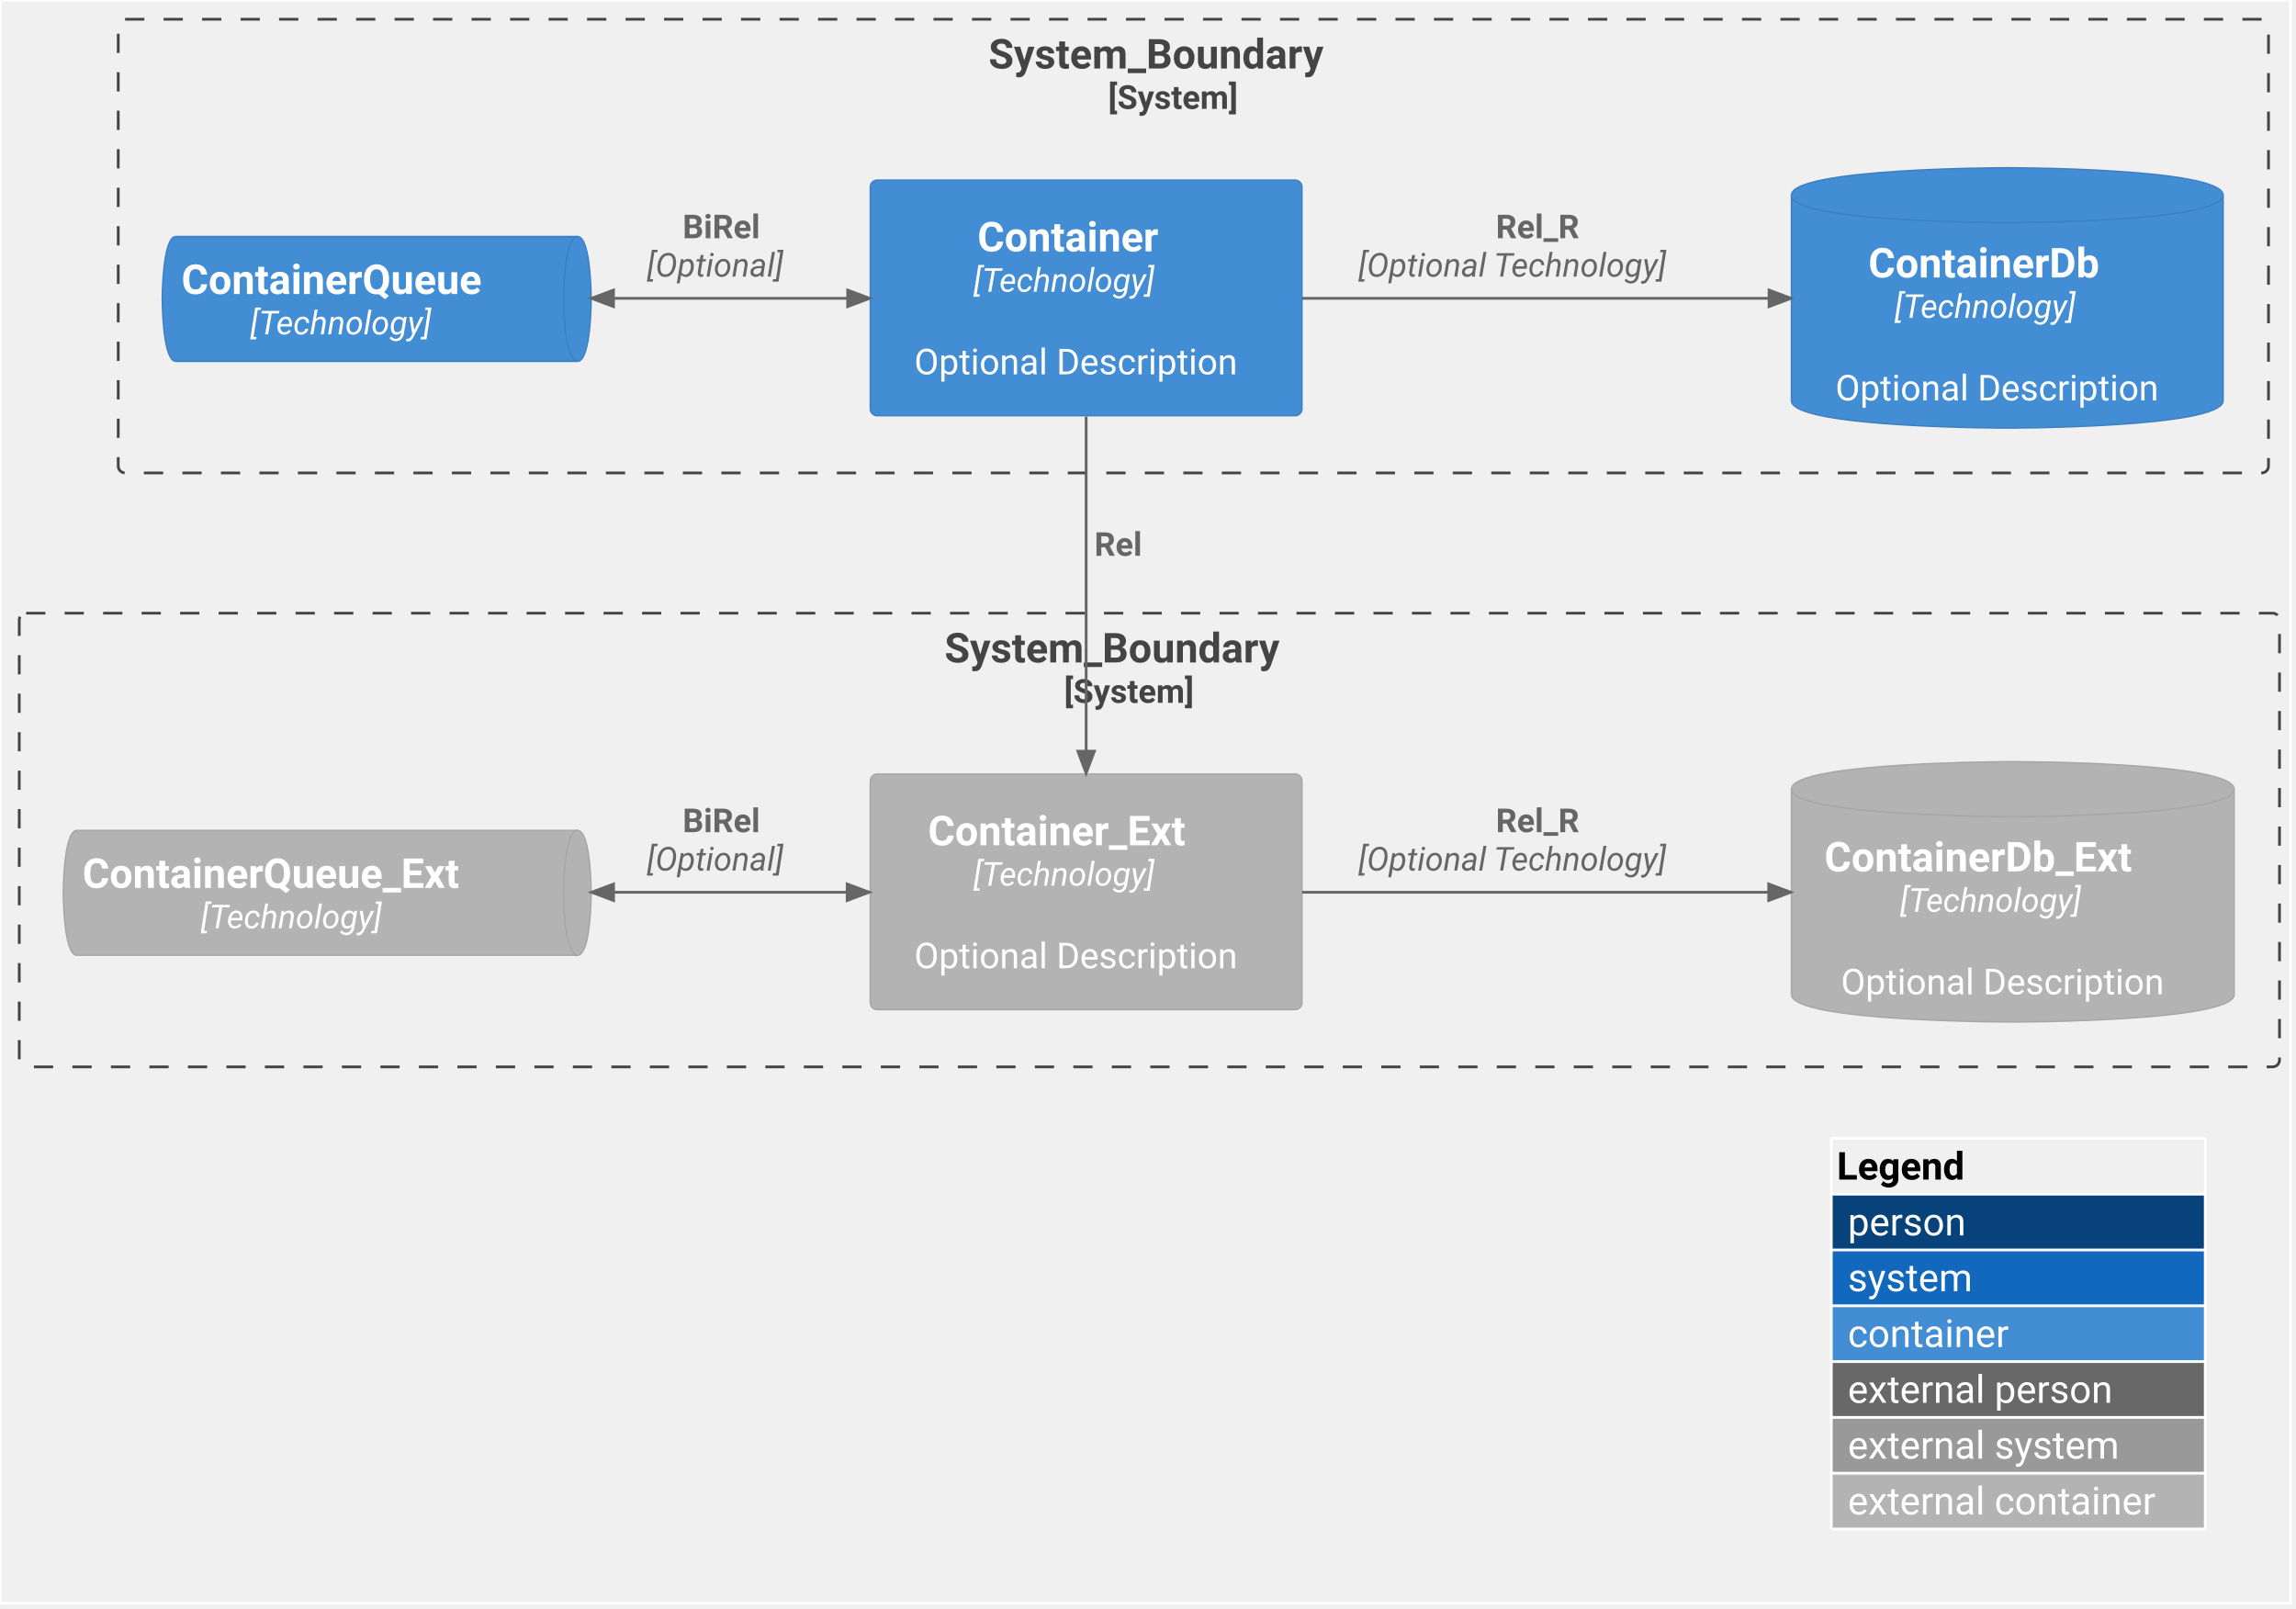
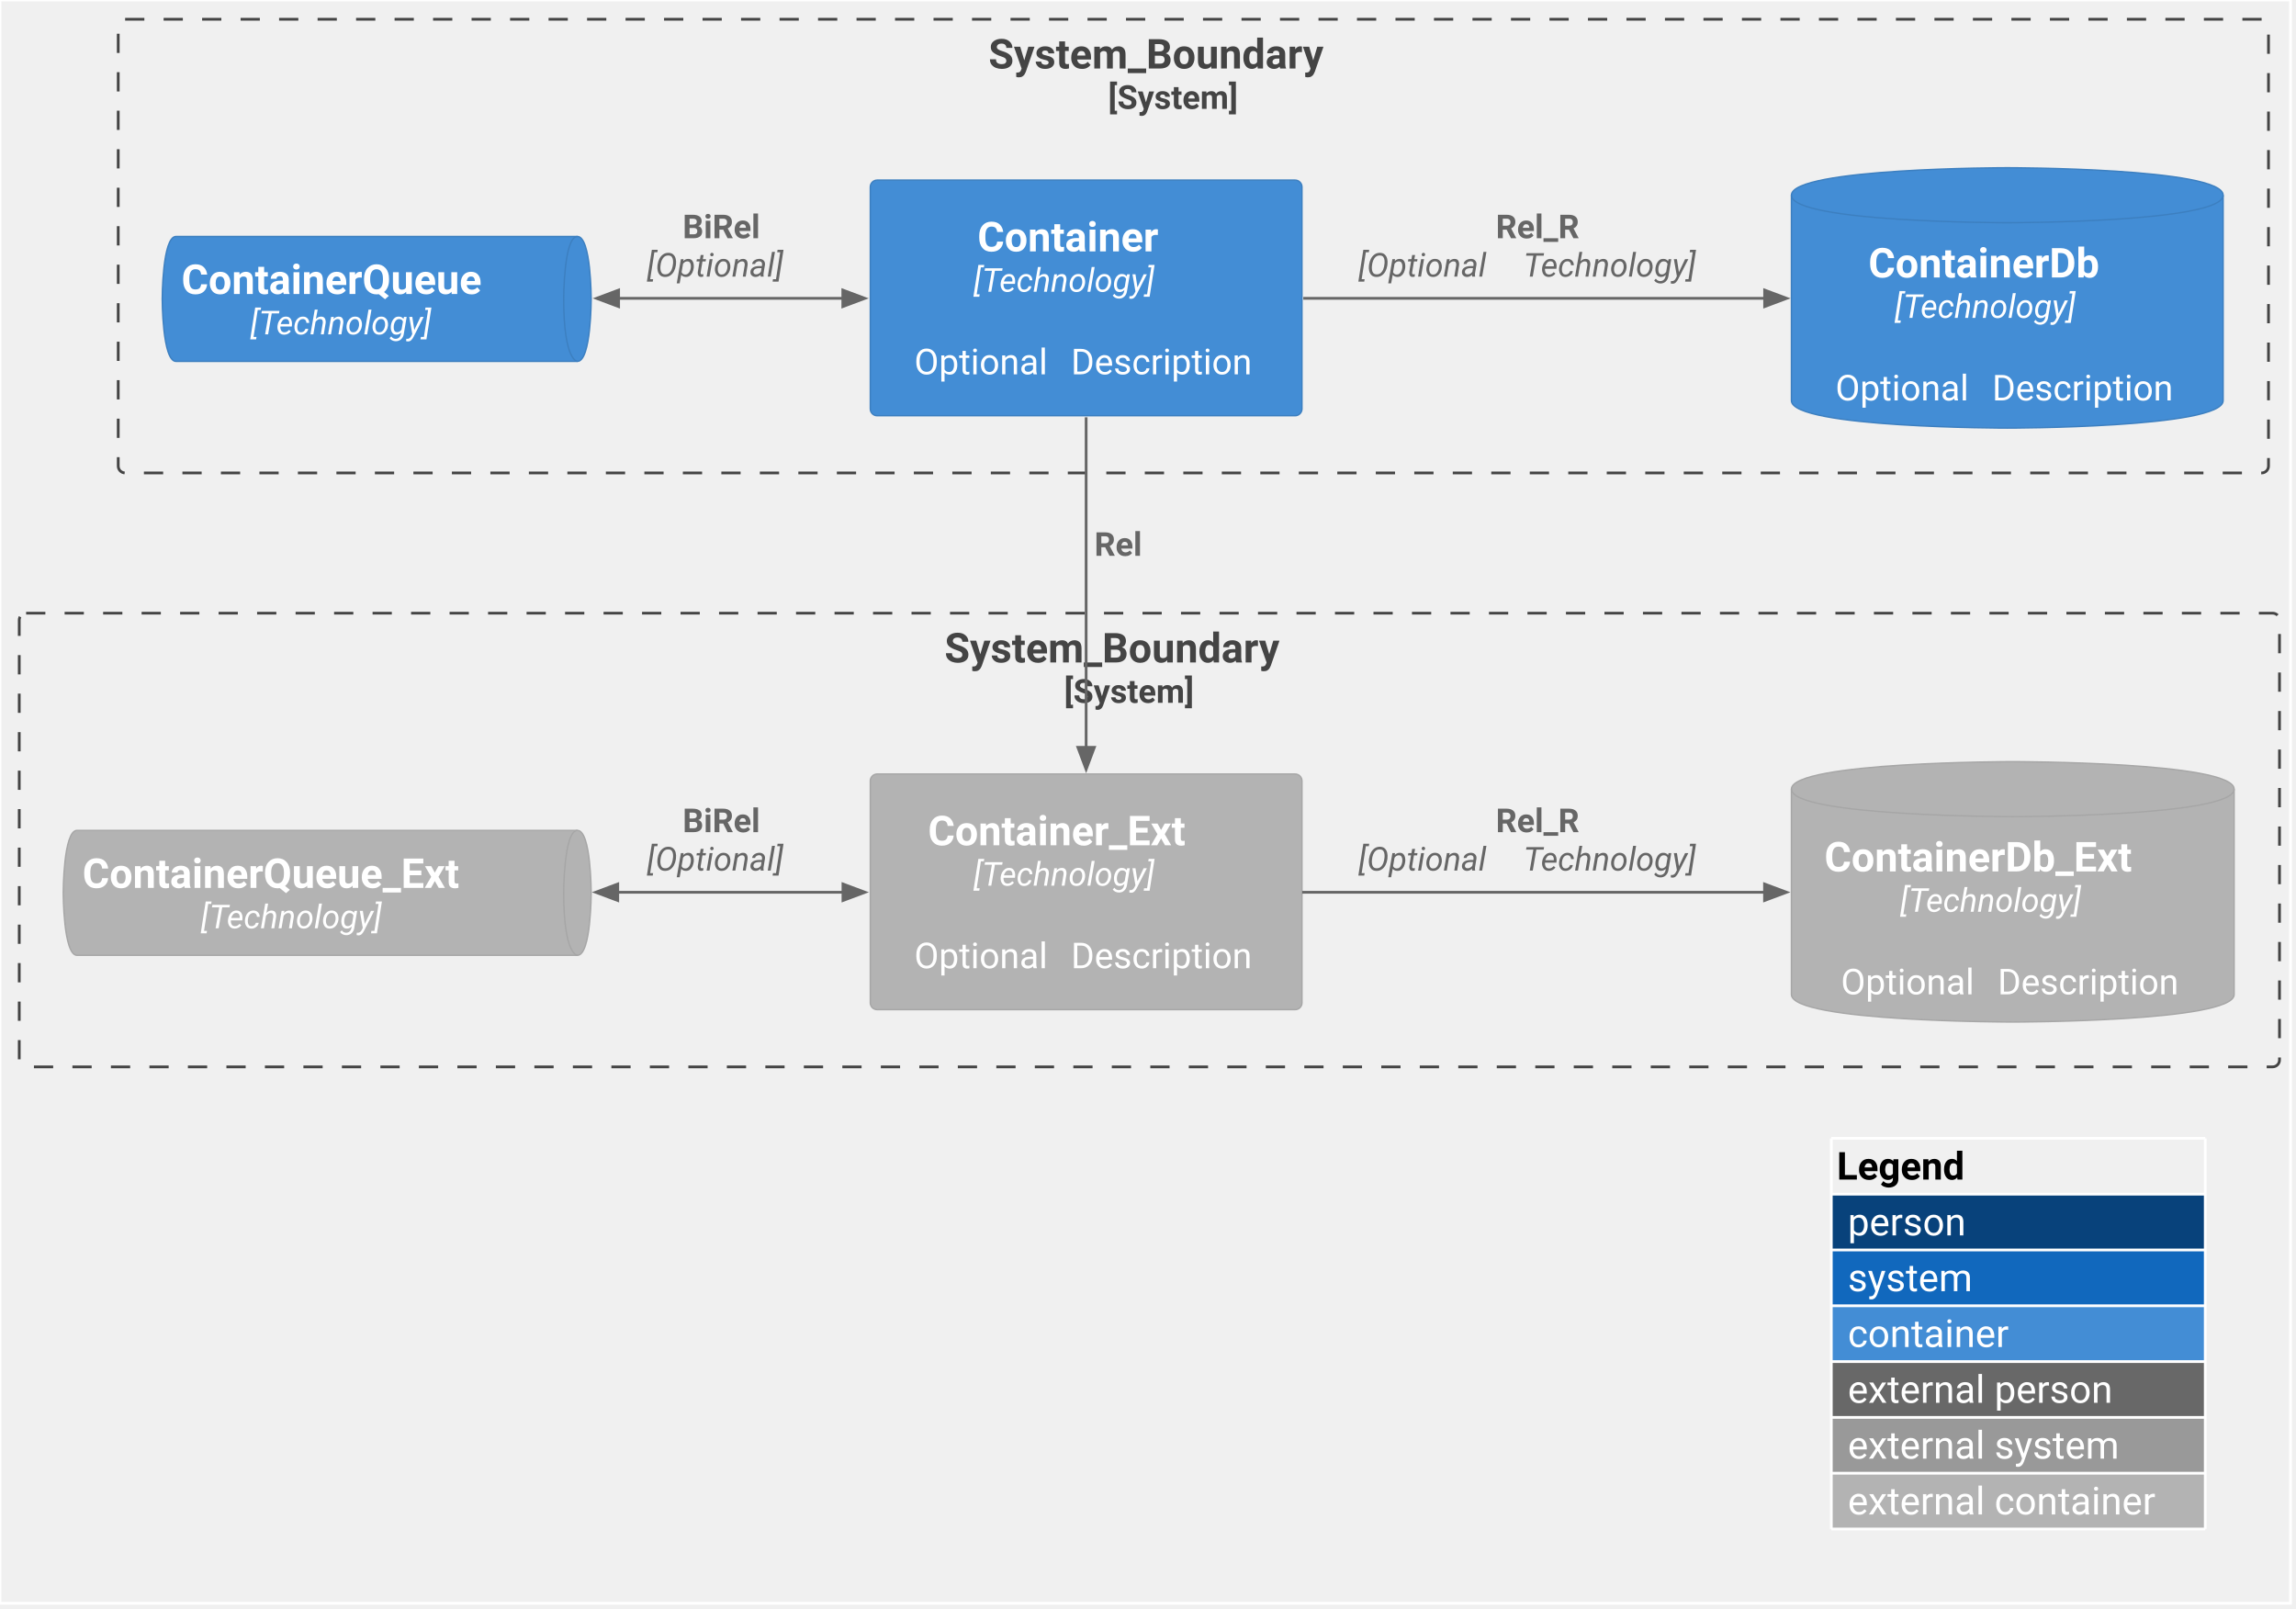
<svg xmlns="http://www.w3.org/2000/svg" contentStyleType="text/css" height="585px" preserveAspectRatio="none" style="width:835px;height:585px;background:#FFFFFF;" version="1.1" viewBox="0 0 835 585" width="835px" zoomAndPan="magnify">
  <defs />
  <g>
    <rect fill="none" height="583.078" style="stroke:#FFFFFF;stroke-width:1.0;" width="833" x="0" y="0" />
    <g id="cluster_boundary1">
      <rect fill="none" height="165" rx="2.5" ry="2.5" style="stroke:#444444;stroke-width:1.0;stroke-dasharray:7.0,7.0;" width="782" x="43" y="7" />
      <text fill="#444444" font-family="Roboto" font-size="15" font-weight="bold" lengthAdjust="spacing" textLength="149" x="359.5" y="24.923">System_Boundary</text>
      <text fill="#444444" font-family="Roboto" font-size="12" font-weight="bold" lengthAdjust="spacing" textLength="62" x="403" y="39.6">[System]</text>
    </g>
    <g id="cluster_boundary2">
      <rect fill="none" height="165" rx="2.5" ry="2.5" style="stroke:#444444;stroke-width:1.0;stroke-dasharray:7.0,7.0;" width="822" x="7" y="223" />
      <text fill="#444444" font-family="Roboto" font-size="15" font-weight="bold" lengthAdjust="spacing" textLength="149" x="343.5" y="240.923">System_Boundary</text>
      <text fill="#444444" font-family="Roboto" font-size="12" font-weight="bold" lengthAdjust="spacing" textLength="62" x="387" y="255.6">[System]</text>
    </g>
    <g id="elem_container1">
      <rect fill="#438DD5" height="85.695" rx="2.5" ry="2.5" style="stroke:#3C7FC0;stroke-width:0.5;" width="157" x="316.5" y="65.5" />
      <text fill="#FFFFFF" font-family="Roboto" font-size="15" font-weight="bold" lengthAdjust="spacing" textLength="79" x="355.5" y="91.423">Container</text>
      <text fill="#FFFFFF" font-family="Roboto" font-size="12" font-style="italic" lengthAdjust="spacing" textLength="82" x="354" y="106.1">[Technology]</text>
      <text fill="#FFFFFF" font-family="Roboto" font-size="13" lengthAdjust="spacing" textLength="4" x="393" y="120.997"> </text>
-       <text fill="#FFFFFF" font-family="Roboto" font-size="13" lengthAdjust="spacing" textLength="129" x="332.5" y="136.129">Optional Description</text>
+       <text fill="#FFFFFF" font-family="Roboto" font-size="13" lengthAdjust="spacing" textLength="4" x="328.5" y="136.129"> </text>
+       <text fill="#FFFFFF" font-family="Roboto" font-size="13" lengthAdjust="spacing" textLength="53" x="332.5" y="136.129">Optional</text>
+       <text fill="#FFFFFF" font-family="Roboto" font-size="13" lengthAdjust="spacing" textLength="4" x="385.5" y="136.129"> </text>
+       <text fill="#FFFFFF" font-family="Roboto" font-size="13" lengthAdjust="spacing" textLength="72" x="389.5" y="136.129">Description</text>
    </g>
    <g id="elem_cqueue">
      <path d="M64,86 L210,86 C215,86 215,108.715 215,108.715 C215,108.715 215,131.43 210,131.43 L64,131.43 C59,131.43 59,108.715 59,108.715 C59,108.715 59,86 64,86 " fill="#438DD5" style="stroke:#3C7FC0;stroke-width:0.5;" />
      <path d="M210,86 C205,86 205,108.715 205,108.715 C205,131.43 210,131.43 210,131.43 " fill="none" style="stroke:#3C7FC0;stroke-width:0.5;" />
      <text fill="#FFFFFF" font-family="Roboto" font-size="15" font-weight="bold" lengthAdjust="spacing" textLength="132" x="66" y="106.923">ContainerQueue</text>
      <text fill="#FFFFFF" font-family="Roboto" font-size="12" font-style="italic" lengthAdjust="spacing" textLength="82" x="91" y="121.6">[Technology]</text>
    </g>
    <g id="elem_cdb">
      <path d="M651.5,71 C651.5,61 730,61 730,61 C730,61 808.5,61 808.5,71 L808.5,145.695 C808.5,155.695 730,155.695 730,155.695 C730,155.695 651.5,155.695 651.5,145.695 L651.5,71 " fill="#438DD5" style="stroke:#3C7FC0;stroke-width:0.5;" />
      <path d="M651.5,71 C651.5,81 730,81 730,81 C730,81 808.5,81 808.5,71 " fill="none" style="stroke:#3C7FC0;stroke-width:0.5;" />
      <text fill="#FFFFFF" font-family="Roboto" font-size="15" font-weight="bold" lengthAdjust="spacing" textLength="101" x="679.5" y="100.923">ContainerDb</text>
      <text fill="#FFFFFF" font-family="Roboto" font-size="12" font-style="italic" lengthAdjust="spacing" textLength="82" x="689" y="115.6">[Technology]</text>
      <text fill="#FFFFFF" font-family="Roboto" font-size="13" lengthAdjust="spacing" textLength="4" x="728" y="130.497"> </text>
-       <text fill="#FFFFFF" font-family="Roboto" font-size="13" lengthAdjust="spacing" textLength="129" x="667.5" y="145.629">Optional Description</text>
+       <text fill="#FFFFFF" font-family="Roboto" font-size="13" lengthAdjust="spacing" textLength="4" x="663.5" y="145.629"> </text>
+       <text fill="#FFFFFF" font-family="Roboto" font-size="13" lengthAdjust="spacing" textLength="53" x="667.5" y="145.629">Optional</text>
+       <text fill="#FFFFFF" font-family="Roboto" font-size="13" lengthAdjust="spacing" textLength="4" x="720.5" y="145.629"> </text>
+       <text fill="#FFFFFF" font-family="Roboto" font-size="13" lengthAdjust="spacing" textLength="72" x="724.5" y="145.629">Description</text>
    </g>
    <g id="elem_container2">
      <rect fill="#B3B3B3" height="85.695" rx="2.5" ry="2.5" style="stroke:#A6A6A6;stroke-width:0.5;" width="157" x="316.5" y="281.5" />
      <text fill="#FFFFFF" font-family="Roboto" font-size="15" font-weight="bold" lengthAdjust="spacing" textLength="115" x="337.5" y="307.423">Container_Ext</text>
      <text fill="#FFFFFF" font-family="Roboto" font-size="12" font-style="italic" lengthAdjust="spacing" textLength="82" x="354" y="322.1">[Technology]</text>
      <text fill="#FFFFFF" font-family="Roboto" font-size="13" lengthAdjust="spacing" textLength="4" x="393" y="336.997"> </text>
-       <text fill="#FFFFFF" font-family="Roboto" font-size="13" lengthAdjust="spacing" textLength="129" x="332.5" y="352.129">Optional Description</text>
+       <text fill="#FFFFFF" font-family="Roboto" font-size="13" lengthAdjust="spacing" textLength="4" x="328.5" y="352.129"> </text>
+       <text fill="#FFFFFF" font-family="Roboto" font-size="13" lengthAdjust="spacing" textLength="53" x="332.5" y="352.129">Optional</text>
+       <text fill="#FFFFFF" font-family="Roboto" font-size="13" lengthAdjust="spacing" textLength="4" x="385.5" y="352.129"> </text>
+       <text fill="#FFFFFF" font-family="Roboto" font-size="13" lengthAdjust="spacing" textLength="72" x="389.5" y="352.129">Description</text>
    </g>
    <g id="elem_cqueue2">
      <path d="M28,302 L210,302 C215,302 215,324.715 215,324.715 C215,324.715 215,347.43 210,347.43 L28,347.43 C23,347.43 23,324.715 23,324.715 C23,324.715 23,302 28,302 " fill="#B3B3B3" style="stroke:#A6A6A6;stroke-width:0.5;" />
      <path d="M210,302 C205,302 205,324.715 205,324.715 C205,347.43 210,347.43 210,347.43 " fill="none" style="stroke:#A6A6A6;stroke-width:0.5;" />
      <text fill="#FFFFFF" font-family="Roboto" font-size="15" font-weight="bold" lengthAdjust="spacing" textLength="168" x="30" y="322.923">ContainerQueue_Ext</text>
      <text fill="#FFFFFF" font-family="Roboto" font-size="12" font-style="italic" lengthAdjust="spacing" textLength="82" x="73" y="337.6">[Technology]</text>
    </g>
    <g id="elem_cdb2">
      <path d="M651.5,287 C651.5,277 732,277 732,277 C732,277 812.5,277 812.5,287 L812.5,361.695 C812.5,371.695 732,371.695 732,371.695 C732,371.695 651.5,371.695 651.5,361.695 L651.5,287 " fill="#B3B3B3" style="stroke:#A6A6A6;stroke-width:0.5;" />
      <path d="M651.5,287 C651.5,297 732,297 732,297 C732,297 812.5,297 812.5,287 " fill="none" style="stroke:#A6A6A6;stroke-width:0.5;" />
      <text fill="#FFFFFF" font-family="Roboto" font-size="15" font-weight="bold" lengthAdjust="spacing" textLength="137" x="663.5" y="316.923">ContainerDb_Ext</text>
      <text fill="#FFFFFF" font-family="Roboto" font-size="12" font-style="italic" lengthAdjust="spacing" textLength="82" x="691" y="331.6">[Technology]</text>
      <text fill="#FFFFFF" font-family="Roboto" font-size="13" lengthAdjust="spacing" textLength="4" x="730" y="346.497"> </text>
-       <text fill="#FFFFFF" font-family="Roboto" font-size="13" lengthAdjust="spacing" textLength="129" x="669.5" y="361.629">Optional Description</text>
+       <text fill="#FFFFFF" font-family="Roboto" font-size="13" lengthAdjust="spacing" textLength="4" x="665.5" y="361.629"> </text>
+       <text fill="#FFFFFF" font-family="Roboto" font-size="13" lengthAdjust="spacing" textLength="53" x="669.5" y="361.629">Optional</text>
+       <text fill="#FFFFFF" font-family="Roboto" font-size="13" lengthAdjust="spacing" textLength="4" x="722.5" y="361.629"> </text>
+       <text fill="#FFFFFF" font-family="Roboto" font-size="13" lengthAdjust="spacing" textLength="72" x="726.5" y="361.629">Description</text>
    </g>
    <g id="link_container1_cdb">
-       <path d="M473.54,108.5 C524.39,108.5 590.65,108.5 643.08,108.5 " fill="none" id="container1-to-cdb" style="stroke:#666666;stroke-width:1.0;" />
-       <polygon fill="#666666" points="651.37,108.5,643.37,105.5,643.37,111.5,651.37,108.5" style="stroke:#666666;stroke-width:1.0;" />
+       <path d="M473.97,108.5 C524.42,108.5 589.92,108.5 642.04,108.5 " fill="none" id="container1-to-cdb" style="stroke:#666666;stroke-width:1.0;" />
+       <polygon fill="#666666" points="649.76,108.5,641.76,105.5,641.76,111.5,649.76,108.5" style="stroke:#666666;stroke-width:1.0;" />
      <text fill="#666666" font-family="Roboto" font-size="12" font-weight="bold" lengthAdjust="spacing" textLength="37" x="544" y="86.639">Rel_R</text>
-       <text fill="#666666" font-family="Roboto" font-size="12" font-style="italic" lengthAdjust="spacing" textLength="137" x="494" y="100.607">[Optional Technology]</text>
+       <text fill="#666666" font-family="Roboto" font-size="12" font-style="italic" lengthAdjust="spacing" textLength="56" x="494" y="100.607">[Optional</text>
+       <text fill="#666666" font-family="Roboto" font-size="12" font-style="italic" lengthAdjust="spacing" textLength="4" x="550" y="100.607"> </text>
+       <text fill="#666666" font-family="Roboto" font-size="12" font-style="italic" lengthAdjust="spacing" textLength="77" x="554" y="100.607">Technology]</text>
    </g>
    <g id="link_cqueue_container1">
-       <path d="M223.47,108.5 C250.78,108.5 280.94,108.5 308.26,108.5 " fill="none" id="cqueue-container1" style="stroke:#666666;stroke-width:1.0;" />
-       <polygon fill="#666666" points="316.27,108.5,308.27,105.5,308.27,111.5,316.27,108.5" style="stroke:#666666;stroke-width:1.0;" />
-       <polygon fill="#666666" points="215.11,108.5,223.11,111.5,223.11,105.5,215.11,108.5" style="stroke:#666666;stroke-width:1.0;" />
+       <path d="M224.93,108.5 C251.35,108.5 280.34,108.5 306.79,108.5 " fill="none" id="cqueue-container1" style="stroke:#666666;stroke-width:1.0;" />
+       <polygon fill="#666666" points="216.97,108.5,224.97,111.5,224.97,105.5,216.97,108.5" style="stroke:#666666;stroke-width:1.0;" />
+       <polygon fill="#666666" points="314.51,108.5,306.51,105.5,306.51,111.5,314.51,108.5" style="stroke:#666666;stroke-width:1.0;" />
      <text fill="#666666" font-family="Roboto" font-size="12" font-weight="bold" lengthAdjust="spacing" textLength="35" x="248.25" y="86.639">BiRel</text>
      <text fill="#666666" font-family="Roboto" font-size="12" font-style="italic" lengthAdjust="spacing" textLength="61" x="235.25" y="100.607">[Optional]</text>
    </g>
    <g id="link_container2_cdb2">
-       <path d="M473.59,324.5 C524.37,324.5 590.56,324.5 643.24,324.5 " fill="none" id="container2-to-cdb2" style="stroke:#666666;stroke-width:1.0;" />
-       <polygon fill="#666666" points="651.24,324.5,643.24,321.5,643.24,327.5,651.24,324.5" style="stroke:#666666;stroke-width:1.0;" />
+       <path d="M473.59,324.5 C523.95,324.5 589.47,324.5 641.94,324.5 " fill="none" id="container2-to-cdb2" style="stroke:#666666;stroke-width:1.0;" />
+       <polygon fill="#666666" points="649.72,324.5,641.72,321.5,641.72,327.5,649.72,324.5" style="stroke:#666666;stroke-width:1.0;" />
      <text fill="#666666" font-family="Roboto" font-size="12" font-weight="bold" lengthAdjust="spacing" textLength="37" x="544" y="302.639">Rel_R</text>
-       <text fill="#666666" font-family="Roboto" font-size="12" font-style="italic" lengthAdjust="spacing" textLength="137" x="494" y="316.607">[Optional Technology]</text>
+       <text fill="#666666" font-family="Roboto" font-size="12" font-style="italic" lengthAdjust="spacing" textLength="56" x="494" y="316.607">[Optional</text>
+       <text fill="#666666" font-family="Roboto" font-size="12" font-style="italic" lengthAdjust="spacing" textLength="4" x="550" y="316.607"> </text>
+       <text fill="#666666" font-family="Roboto" font-size="12" font-style="italic" lengthAdjust="spacing" textLength="77" x="554" y="316.607">Technology]</text>
    </g>
    <g id="link_cqueue2_container2">
-       <path d="M223.33,324.5 C251.2,324.5 281.02,324.5 307.86,324.5 " fill="none" id="cqueue2-container2" style="stroke:#666666;stroke-width:1.0;" />
-       <polygon fill="#666666" points="316.09,324.5,308.09,321.5,308.09,327.5,316.09,324.5" style="stroke:#666666;stroke-width:1.0;" />
-       <polygon fill="#666666" points="215.14,324.5,223.14,327.5,223.14,321.5,215.14,324.5" style="stroke:#666666;stroke-width:1.0;" />
+       <path d="M224.51,324.5 C251.6,324.5 280.46,324.5 306.59,324.5 " fill="none" id="cqueue2-container2" style="stroke:#666666;stroke-width:1.0;" />
+       <polygon fill="#666666" points="216.66,324.5,224.66,327.5,224.66,321.5,216.66,324.5" style="stroke:#666666;stroke-width:1.0;" />
+       <polygon fill="#666666" points="314.57,324.5,306.57,321.5,306.57,327.5,314.57,324.5" style="stroke:#666666;stroke-width:1.0;" />
      <text fill="#666666" font-family="Roboto" font-size="12" font-weight="bold" lengthAdjust="spacing" textLength="35" x="248.25" y="302.639">BiRel</text>
      <text fill="#666666" font-family="Roboto" font-size="12" font-style="italic" lengthAdjust="spacing" textLength="61" x="235.25" y="316.607">[Optional]</text>
    </g>
    <g id="link_container1_container2">
-       <path d="M395,151.52 C395,186.38 395,236.04 395,273.04 " fill="none" id="container1-to-container2" style="stroke:#666666;stroke-width:1.0;" />
-       <polygon fill="#666666" points="395,281.21,398,273.21,392,273.21,395,281.21" style="stroke:#666666;stroke-width:1.0;" />
+       <path d="M395,151.78 C395,186.37 395,235.4 395,272.23 " fill="none" id="container1-to-container2" style="stroke:#666666;stroke-width:1.0;" />
+       <polygon fill="#666666" points="395,279.79,398,271.79,392,271.79,395,279.79" style="stroke:#666666;stroke-width:1.0;" />
      <text fill="#666666" font-family="Roboto" font-size="12" font-weight="bold" lengthAdjust="spacing" textLength="22" x="398" y="202.139">Rel</text>
    </g>
-     <rect fill="none" height="160.078" id="_legend" rx="7.5" ry="7.5" style="stroke:none;stroke-width:1.0;" width="150" x="659" y="405" />
    <text fill="#000000" font-family="Roboto" font-size="14" font-weight="bold" lengthAdjust="spacing" textLength="59" x="668" y="428.995">Legend</text>
    <text fill="#FFFFFF" font-family="Roboto" font-size="14" lengthAdjust="spacing" textLength="4" x="727" y="428.995"> </text>
    <rect fill="#08427B" height="20.297" style="stroke:none;stroke-width:1.0;" width="136" x="666" y="434.297" />
    <text fill="#FFFFFF" font-family="Roboto" font-size="14" lengthAdjust="spacing" textLength="49" x="672" y="449.292">person</text>
    <rect fill="#1168BD" height="20.297" style="stroke:none;stroke-width:1.0;" width="136" x="666" y="454.594" />
    <text fill="#FFFFFF" font-family="Roboto" font-size="14" lengthAdjust="spacing" textLength="50" x="672" y="469.589">system</text>
    <rect fill="#438DD5" height="20.297" style="stroke:none;stroke-width:1.0;" width="136" x="666" y="474.891" />
    <text fill="#FFFFFF" font-family="Roboto" font-size="14" lengthAdjust="spacing" textLength="65" x="672" y="489.886">container</text>
    <rect fill="#686868" height="20.297" style="stroke:none;stroke-width:1.0;" width="136" x="666" y="495.188" />
    <text fill="#FFFFFF" font-family="Roboto" font-size="14" lengthAdjust="spacing" textLength="108" x="672" y="510.183">external person</text>
    <rect fill="#999999" height="20.297" style="stroke:none;stroke-width:1.0;" width="136" x="666" y="515.484" />
    <text fill="#FFFFFF" font-family="Roboto" font-size="14" lengthAdjust="spacing" textLength="109" x="672" y="530.48">external system</text>
    <rect fill="#B3B3B3" height="20.297" style="stroke:none;stroke-width:1.0;" width="136" x="666" y="535.781" />
    <text fill="#FFFFFF" font-family="Roboto" font-size="14" lengthAdjust="spacing" textLength="124" x="672" y="550.776">external container</text>
    <line style="stroke:#FFFFFF;stroke-width:1.0;" x1="666" x2="802" y1="414" y2="414" />
    <line style="stroke:#FFFFFF;stroke-width:1.0;" x1="666" x2="802" y1="434.297" y2="434.297" />
    <line style="stroke:#FFFFFF;stroke-width:1.0;" x1="666" x2="802" y1="454.594" y2="454.594" />
    <line style="stroke:#FFFFFF;stroke-width:1.0;" x1="666" x2="802" y1="474.891" y2="474.891" />
    <line style="stroke:#FFFFFF;stroke-width:1.0;" x1="666" x2="802" y1="495.188" y2="495.188" />
    <line style="stroke:#FFFFFF;stroke-width:1.0;" x1="666" x2="802" y1="515.484" y2="515.484" />
    <line style="stroke:#FFFFFF;stroke-width:1.0;" x1="666" x2="802" y1="535.781" y2="535.781" />
    <line style="stroke:#FFFFFF;stroke-width:1.0;" x1="666" x2="802" y1="556.078" y2="556.078" />
    <line style="stroke:#FFFFFF;stroke-width:1.0;" x1="666" x2="666" y1="414" y2="556.078" />
    <line style="stroke:#FFFFFF;stroke-width:1.0;" x1="802" x2="802" y1="414" y2="556.078" />
  </g>
</svg>
